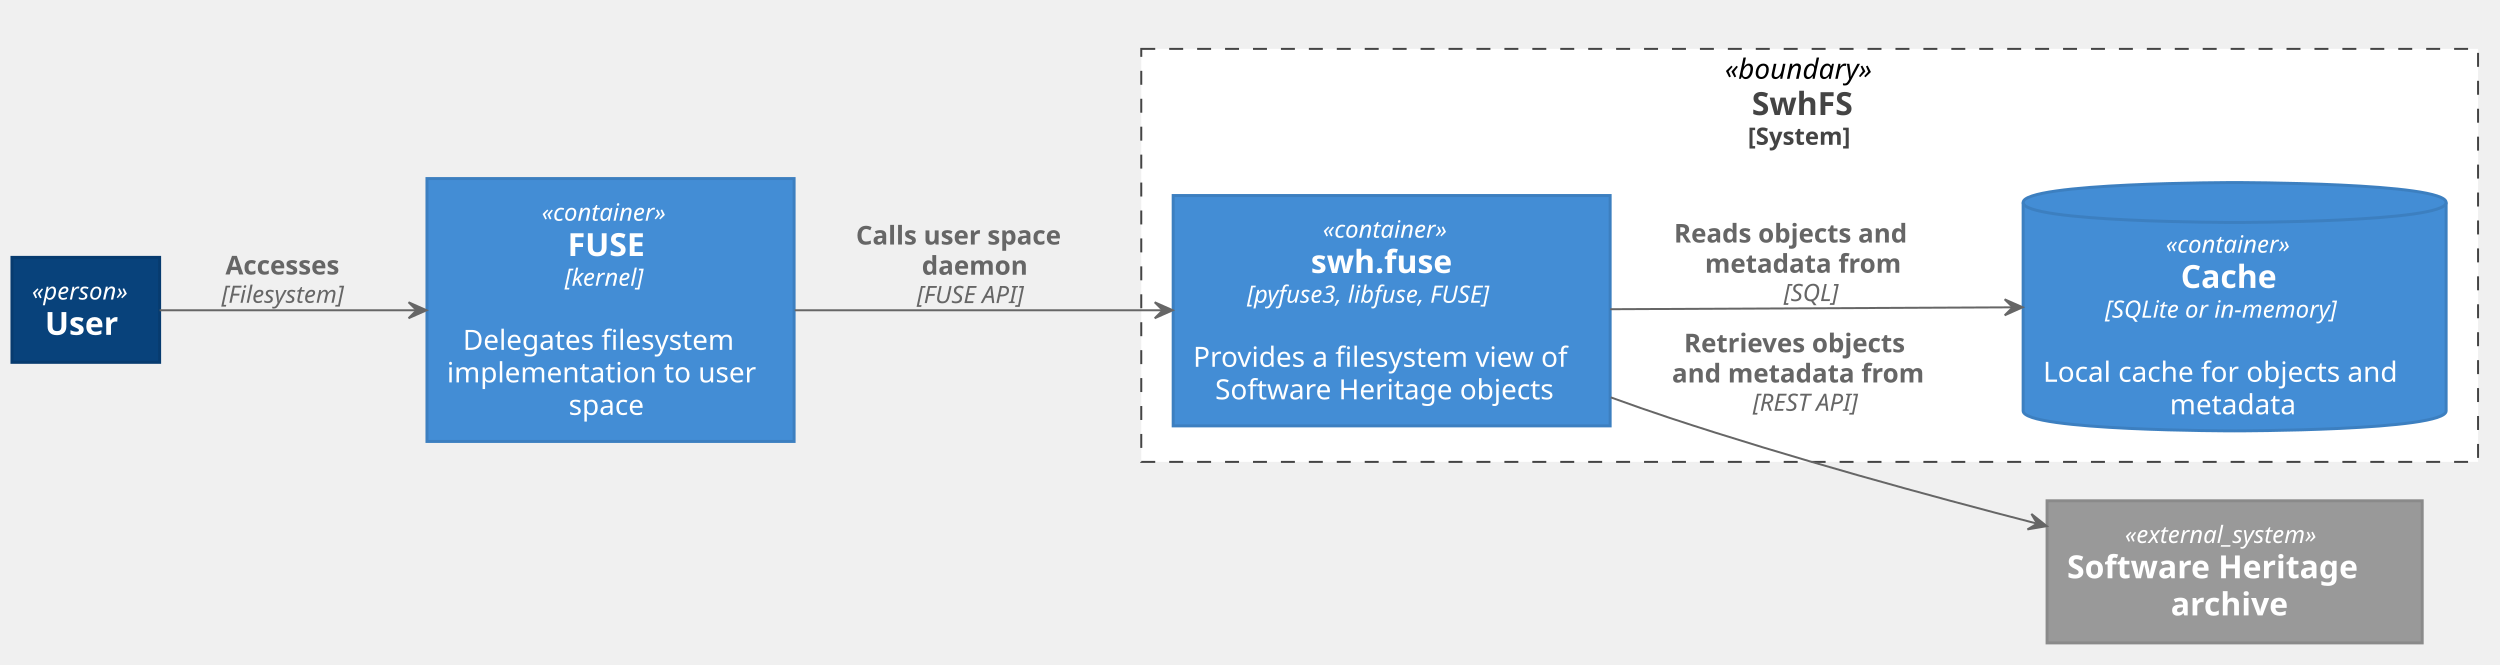
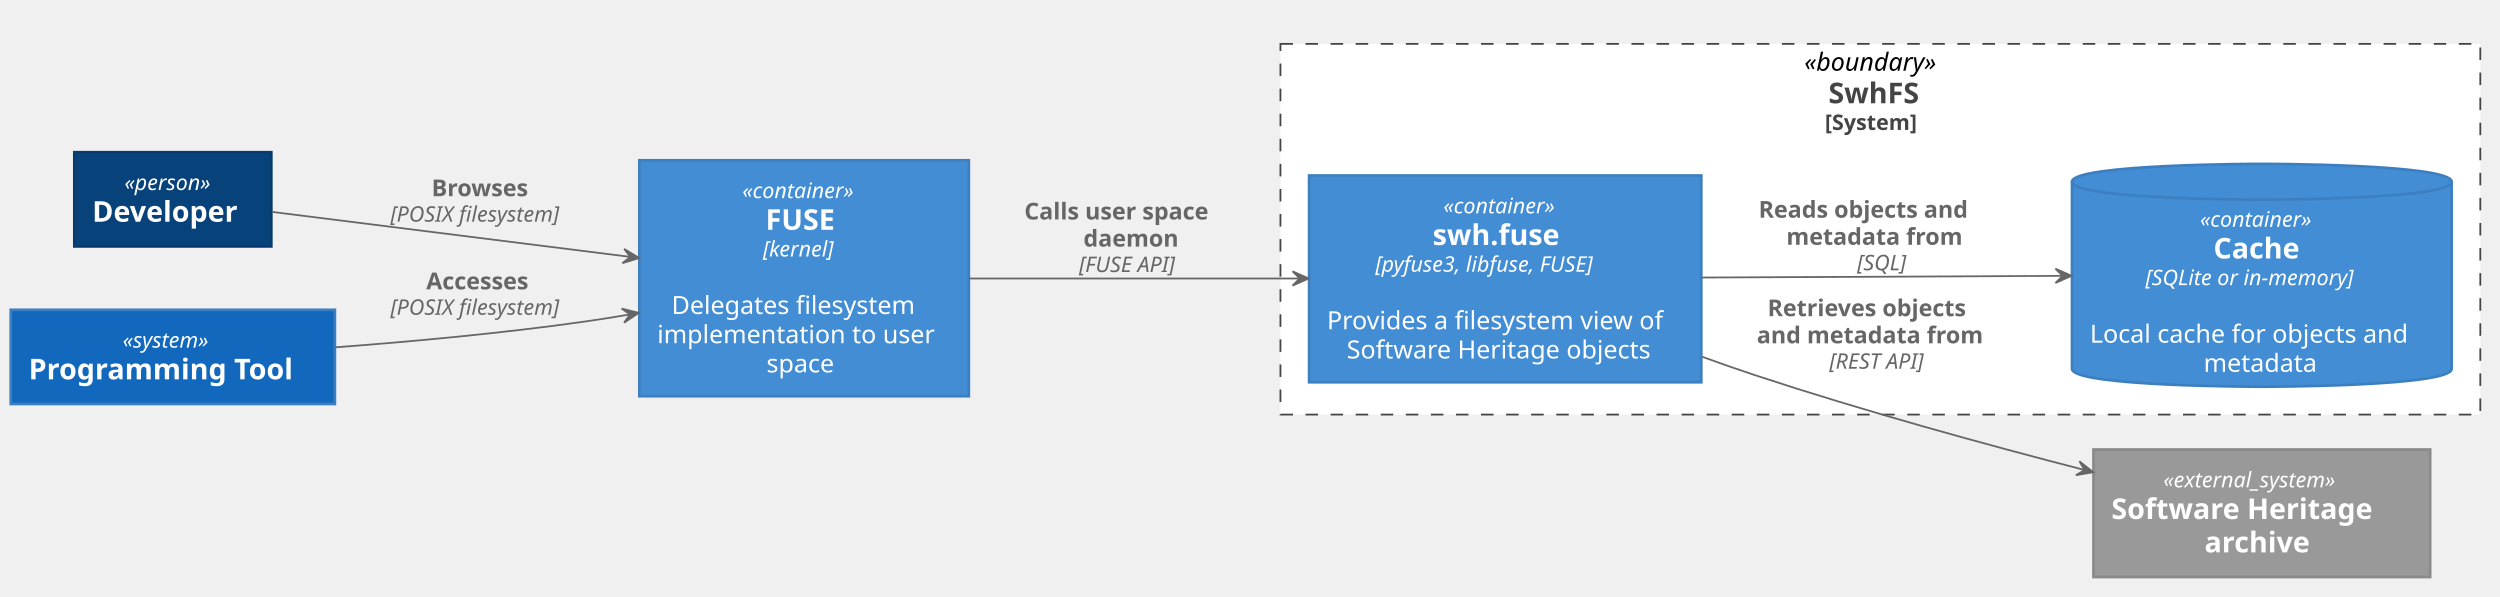
- <svg xmlns="http://www.w3.org/2000/svg" contentScriptType="application/ecmascript" contentStyleType="text/css" height="333px" preserveAspectRatio="none" style="width:1253px;height:333px;" version="1.1" viewBox="0 0 1253 333" width="1253px" zoomAndPan="magnify">
+ <svg xmlns="http://www.w3.org/2000/svg" contentScriptType="application/ecmascript" contentStyleType="text/css" height="333px" preserveAspectRatio="none" style="width:1396px;height:333px;" version="1.1" viewBox="0 0 1396 333" width="1396px" zoomAndPan="magnify">
  <defs />
  <g>
-     <rect fill="#FFFFFF" height="207" style="stroke: #444444; stroke-width: 1.0; stroke-dasharray: 7.0,7.0;" width="670" x="572" y="24.5" />
-     <text fill="#000000" font-family="sans-serif" font-size="14" font-style="italic" lengthAdjust="spacingAndGlyphs" textLength="85" x="864.5" y="39.495">«boundary»</text>
-     <text fill="#444444" font-family="sans-serif" font-size="16" font-weight="bold" lengthAdjust="spacingAndGlyphs" textLength="58" x="878" y="57.648">SwhFS</text>
-     <text fill="#444444" font-family="sans-serif" font-size="12" font-weight="bold" lengthAdjust="spacingAndGlyphs" textLength="62" x="876" y="72.561">[System]</text>
-     <rect fill="#438DD5" height="115.453" style="stroke: #3C7FC0; stroke-width: 1.5;" width="219" x="588" y="98" />
-     <text fill="#FFFFFF" font-family="sans-serif" font-size="12" font-style="italic" lengthAdjust="spacingAndGlyphs" textLength="69" x="663" y="119.139">«container»</text>
-     <text fill="#FFFFFF" font-family="sans-serif" font-size="16" font-weight="bold" lengthAdjust="spacingAndGlyphs" textLength="81" x="657" y="136.82">swh.fuse</text>
-     <text fill="#FFFFFF" font-family="sans-serif" font-size="12" font-style="italic" lengthAdjust="spacingAndGlyphs" textLength="145" x="625" y="151.732">[pyfuse3, libfuse, FUSE]</text>
-     <text fill="#FFFFFF" font-family="sans-serif" font-size="14" lengthAdjust="spacingAndGlyphs" textLength="0" x="699.5" y="167.558" />
-     <text fill="#FFFFFF" font-family="sans-serif" font-size="14" lengthAdjust="spacingAndGlyphs" textLength="195" x="598" y="183.855">Provides a filesystem view of</text>
-     <text fill="#FFFFFF" font-family="sans-serif" font-size="14" lengthAdjust="spacingAndGlyphs" textLength="177" x="609" y="200.151">Software Heritage objects</text>
-     <path d="M1014,101.5 C1014,91.5 1120,91.5 1120,91.5 C1120,91.5 1226,91.5 1226,101.5 L1226,205.953 C1226,215.953 1120,215.953 1120,215.953 C1120,215.953 1014,215.953 1014,205.953 L1014,101.5 " fill="#438DD5" style="stroke: #3C7FC0; stroke-width: 1.5;" />
-     <path d="M1014,101.5 C1014,111.5 1120,111.5 1120,111.5 C1120,111.5 1226,111.5 1226,101.5 " fill="none" style="stroke: #3C7FC0; stroke-width: 1.5;" />
-     <text fill="#FFFFFF" font-family="sans-serif" font-size="12" font-style="italic" lengthAdjust="spacingAndGlyphs" textLength="69" x="1085.5" y="126.639">«container»</text>
-     <text fill="#FFFFFF" font-family="sans-serif" font-size="16" font-weight="bold" lengthAdjust="spacingAndGlyphs" textLength="54" x="1093" y="144.32">Cache</text>
-     <text fill="#FFFFFF" font-family="sans-serif" font-size="12" font-style="italic" lengthAdjust="spacingAndGlyphs" textLength="130" x="1055" y="159.232">[SQLite or in-memory]</text>
-     <text fill="#FFFFFF" font-family="sans-serif" font-size="14" lengthAdjust="spacingAndGlyphs" textLength="0" x="1122" y="175.058" />
-     <text fill="#FFFFFF" font-family="sans-serif" font-size="14" lengthAdjust="spacingAndGlyphs" textLength="188" x="1024" y="191.355">Local cache for objects and</text>
-     <text fill="#FFFFFF" font-family="sans-serif" font-size="14" lengthAdjust="spacingAndGlyphs" textLength="65" x="1087.5" y="207.651">metadata</text>
-     <rect fill="#08427B" height="52.594" style="stroke: #073B6F; stroke-width: 1.5;" width="74" x="6" y="129" />
-     <text fill="#FFFFFF" font-family="sans-serif" font-size="12" font-style="italic" lengthAdjust="spacingAndGlyphs" textLength="54" x="16" y="150.139">«person»</text>
-     <text fill="#FFFFFF" font-family="sans-serif" font-size="16" font-weight="bold" lengthAdjust="spacingAndGlyphs" textLength="41" x="22.5" y="167.82">User</text>
-     <rect fill="#438DD5" height="131.75" style="stroke: #3C7FC0; stroke-width: 1.5;" width="184" x="214" y="89.5" />
-     <text fill="#FFFFFF" font-family="sans-serif" font-size="12" font-style="italic" lengthAdjust="spacingAndGlyphs" textLength="69" x="271.5" y="110.639">«container»</text>
-     <text fill="#FFFFFF" font-family="sans-serif" font-size="16" font-weight="bold" lengthAdjust="spacingAndGlyphs" textLength="43" x="284.5" y="128.32">FUSE</text>
-     <text fill="#FFFFFF" font-family="sans-serif" font-size="12" font-style="italic" lengthAdjust="spacingAndGlyphs" textLength="46" x="283" y="143.232">[kernel]</text>
-     <text fill="#FFFFFF" font-family="sans-serif" font-size="14" lengthAdjust="spacingAndGlyphs" textLength="0" x="308" y="159.058" />
-     <text fill="#FFFFFF" font-family="sans-serif" font-size="14" lengthAdjust="spacingAndGlyphs" textLength="144" x="232" y="175.355">Delegates filesystem</text>
-     <text fill="#FFFFFF" font-family="sans-serif" font-size="14" lengthAdjust="spacingAndGlyphs" textLength="160" x="224" y="191.651">implementation to user</text>
-     <text fill="#FFFFFF" font-family="sans-serif" font-size="14" lengthAdjust="spacingAndGlyphs" textLength="42" x="285" y="207.948">space</text>
-     <rect fill="#999999" height="71.219" style="stroke: #8A8A8A; stroke-width: 1.5;" width="188" x="1026" y="251" />
-     <text fill="#FFFFFF" font-family="sans-serif" font-size="12" font-style="italic" lengthAdjust="spacingAndGlyphs" textLength="110" x="1065" y="272.139">«external_system»</text>
-     <text fill="#FFFFFF" font-family="sans-serif" font-size="16" font-weight="bold" lengthAdjust="spacingAndGlyphs" textLength="162" x="1036" y="289.82">Software Heritage</text>
-     <text fill="#FFFFFF" font-family="sans-serif" font-size="16" font-weight="bold" lengthAdjust="spacingAndGlyphs" textLength="64" x="1088" y="308.445">archive</text>
-     <path d="M807.06,154.98 C868.96,154.69 946.34,154.32 1008.54,154.03 " fill="none" id="swh_fuse-&gt;cache" style="stroke: #666666; stroke-width: 1.0;" />
-     <polygon fill="#666666" points="1013.75,154,1004.739,150.026,1008.75,154.014,1004.761,158.026,1013.75,154" style="stroke: #666666; stroke-width: 1.0;" />
-     <text fill="#666666" font-family="sans-serif" font-size="13" font-weight="bold" lengthAdjust="spacingAndGlyphs" textLength="138" x="839" y="121.567">Reads objects and</text>
-     <text fill="#666666" font-family="sans-serif" font-size="13" font-weight="bold" lengthAdjust="spacingAndGlyphs" textLength="112" x="854.5" y="136.7">metadata from</text>
-     <text fill="#666666" font-family="sans-serif" font-size="12" font-style="italic" lengthAdjust="spacingAndGlyphs" textLength="33" x="894" y="150.904">[SQL]</text>
-     <path d="M80.02,155.5 C113.14,155.5 163.77,155.5 208.62,155.5 " fill="none" id="user-&gt;fuse" style="stroke: #666666; stroke-width: 1.0;" />
-     <polygon fill="#666666" points="213.78,155.5,204.78,151.5,208.78,155.5,204.78,159.5,213.78,155.5" style="stroke: #666666; stroke-width: 1.0;" />
-     <text fill="#666666" font-family="sans-serif" font-size="13" font-weight="bold" lengthAdjust="spacingAndGlyphs" textLength="68" x="113" y="137.567">Accesses</text>
-     <text fill="#666666" font-family="sans-serif" font-size="12" font-style="italic" lengthAdjust="spacingAndGlyphs" textLength="72" x="111" y="151.772">[Filesystem]</text>
-     <path d="M398.32,155.5 C453.32,155.5 523.83,155.5 582.48,155.5 " fill="none" id="fuse-&gt;swh_fuse" style="stroke: #666666; stroke-width: 1.0;" />
-     <polygon fill="#666666" points="587.75,155.5,578.75,151.5,582.75,155.5,578.75,159.5,587.75,155.5" style="stroke: #666666; stroke-width: 1.0;" />
-     <text fill="#666666" font-family="sans-serif" font-size="13" font-weight="bold" lengthAdjust="spacingAndGlyphs" textLength="121" x="429" y="122.567">Calls user space</text>
-     <text fill="#666666" font-family="sans-serif" font-size="13" font-weight="bold" lengthAdjust="spacingAndGlyphs" textLength="60" x="462" y="137.7">daemon</text>
-     <text fill="#666666" font-family="sans-serif" font-size="12" font-style="italic" lengthAdjust="spacingAndGlyphs" textLength="65" x="459.5" y="151.904">[FUSE API]</text>
-     <path d="M807.36,199.18 C817.33,202.8 827.32,206.3 837,209.5 C897.46,229.48 966.39,248.37 1020.97,262.44 " fill="none" id="swh_fuse-&gt;archive" style="stroke: #666666; stroke-width: 1.0;" />
-     <polygon fill="#666666" points="1025.87,263.7,1018.147,257.588,1021.027,262.457,1016.158,265.337,1025.87,263.7" style="stroke: #666666; stroke-width: 1.0;" />
-     <text fill="#666666" font-family="sans-serif" font-size="13" font-weight="bold" lengthAdjust="spacingAndGlyphs" textLength="128" x="844" y="176.567">Retrieves objects</text>
-     <text fill="#666666" font-family="sans-serif" font-size="13" font-weight="bold" lengthAdjust="spacingAndGlyphs" textLength="145" x="838" y="191.7">and metadata from</text>
-     <text fill="#666666" font-family="sans-serif" font-size="12" font-style="italic" lengthAdjust="spacingAndGlyphs" textLength="64" x="878.5" y="205.904">[REST API]</text>
+     <rect fill="#FFFFFF" height="207" style="stroke: #444444; stroke-width: 1.0; stroke-dasharray: 7.0,7.0;" width="670" x="715" y="24.5" />
+     <text fill="#000000" font-family="sans-serif" font-size="14" font-style="italic" lengthAdjust="spacingAndGlyphs" textLength="85" x="1007.5" y="39.495">«boundary»</text>
+     <text fill="#444444" font-family="sans-serif" font-size="16" font-weight="bold" lengthAdjust="spacingAndGlyphs" textLength="58" x="1021" y="57.648">SwhFS</text>
+     <text fill="#444444" font-family="sans-serif" font-size="12" font-weight="bold" lengthAdjust="spacingAndGlyphs" textLength="62" x="1019" y="72.561">[System]</text>
+     <rect fill="#438DD5" height="115.453" style="stroke: #3C7FC0; stroke-width: 1.5;" width="219" x="731" y="98" />
+     <text fill="#FFFFFF" font-family="sans-serif" font-size="12" font-style="italic" lengthAdjust="spacingAndGlyphs" textLength="69" x="806" y="119.139">«container»</text>
+     <text fill="#FFFFFF" font-family="sans-serif" font-size="16" font-weight="bold" lengthAdjust="spacingAndGlyphs" textLength="81" x="800" y="136.82">swh.fuse</text>
+     <text fill="#FFFFFF" font-family="sans-serif" font-size="12" font-style="italic" lengthAdjust="spacingAndGlyphs" textLength="145" x="768" y="151.732">[pyfuse3, libfuse, FUSE]</text>
+     <text fill="#FFFFFF" font-family="sans-serif" font-size="14" lengthAdjust="spacingAndGlyphs" textLength="0" x="842.5" y="167.558" />
+     <text fill="#FFFFFF" font-family="sans-serif" font-size="14" lengthAdjust="spacingAndGlyphs" textLength="195" x="741" y="183.855">Provides a filesystem view of</text>
+     <text fill="#FFFFFF" font-family="sans-serif" font-size="14" lengthAdjust="spacingAndGlyphs" textLength="177" x="752" y="200.151">Software Heritage objects</text>
+     <path d="M1157,101.5 C1157,91.5 1263,91.5 1263,91.5 C1263,91.5 1369,91.5 1369,101.5 L1369,205.953 C1369,215.953 1263,215.953 1263,215.953 C1263,215.953 1157,215.953 1157,205.953 L1157,101.5 " fill="#438DD5" style="stroke: #3C7FC0; stroke-width: 1.5;" />
+     <path d="M1157,101.5 C1157,111.5 1263,111.5 1263,111.5 C1263,111.5 1369,111.5 1369,101.5 " fill="none" style="stroke: #3C7FC0; stroke-width: 1.5;" />
+     <text fill="#FFFFFF" font-family="sans-serif" font-size="12" font-style="italic" lengthAdjust="spacingAndGlyphs" textLength="69" x="1228.5" y="126.639">«container»</text>
+     <text fill="#FFFFFF" font-family="sans-serif" font-size="16" font-weight="bold" lengthAdjust="spacingAndGlyphs" textLength="54" x="1236" y="144.32">Cache</text>
+     <text fill="#FFFFFF" font-family="sans-serif" font-size="12" font-style="italic" lengthAdjust="spacingAndGlyphs" textLength="130" x="1198" y="159.232">[SQLite or in-memory]</text>
+     <text fill="#FFFFFF" font-family="sans-serif" font-size="14" lengthAdjust="spacingAndGlyphs" textLength="0" x="1265" y="175.058" />
+     <text fill="#FFFFFF" font-family="sans-serif" font-size="14" lengthAdjust="spacingAndGlyphs" textLength="188" x="1167" y="191.355">Local cache for objects and</text>
+     <text fill="#FFFFFF" font-family="sans-serif" font-size="14" lengthAdjust="spacingAndGlyphs" textLength="65" x="1230.5" y="207.651">metadata</text>
+     <rect fill="#08427B" height="52.594" style="stroke: #073B6F; stroke-width: 1.5;" width="110" x="41.5" y="85" />
+     <text fill="#FFFFFF" font-family="sans-serif" font-size="12" font-style="italic" lengthAdjust="spacingAndGlyphs" textLength="54" x="69.5" y="106.139">«person»</text>
+     <text fill="#FFFFFF" font-family="sans-serif" font-size="16" font-weight="bold" lengthAdjust="spacingAndGlyphs" textLength="90" x="51.5" y="123.82">Developer</text>
+     <rect fill="#1168BD" height="52.594" style="stroke: #3C7FC0; stroke-width: 1.5;" width="181" x="6" y="173" />
+     <text fill="#FFFFFF" font-family="sans-serif" font-size="12" font-style="italic" lengthAdjust="spacingAndGlyphs" textLength="56" x="68.5" y="194.139">«system»</text>
+     <text fill="#FFFFFF" font-family="sans-serif" font-size="16" font-weight="bold" lengthAdjust="spacingAndGlyphs" textLength="161" x="16" y="211.82">Programming Tool</text>
+     <rect fill="#438DD5" height="131.75" style="stroke: #3C7FC0; stroke-width: 1.5;" width="184" x="357" y="89.5" />
+     <text fill="#FFFFFF" font-family="sans-serif" font-size="12" font-style="italic" lengthAdjust="spacingAndGlyphs" textLength="69" x="414.5" y="110.639">«container»</text>
+     <text fill="#FFFFFF" font-family="sans-serif" font-size="16" font-weight="bold" lengthAdjust="spacingAndGlyphs" textLength="43" x="427.5" y="128.32">FUSE</text>
+     <text fill="#FFFFFF" font-family="sans-serif" font-size="12" font-style="italic" lengthAdjust="spacingAndGlyphs" textLength="46" x="426" y="143.232">[kernel]</text>
+     <text fill="#FFFFFF" font-family="sans-serif" font-size="14" lengthAdjust="spacingAndGlyphs" textLength="0" x="451" y="159.058" />
+     <text fill="#FFFFFF" font-family="sans-serif" font-size="14" lengthAdjust="spacingAndGlyphs" textLength="144" x="375" y="175.355">Delegates filesystem</text>
+     <text fill="#FFFFFF" font-family="sans-serif" font-size="14" lengthAdjust="spacingAndGlyphs" textLength="160" x="367" y="191.651">implementation to user</text>
+     <text fill="#FFFFFF" font-family="sans-serif" font-size="14" lengthAdjust="spacingAndGlyphs" textLength="42" x="428" y="207.948">space</text>
+     <rect fill="#999999" height="71.219" style="stroke: #8A8A8A; stroke-width: 1.5;" width="188" x="1169" y="251" />
+     <text fill="#FFFFFF" font-family="sans-serif" font-size="12" font-style="italic" lengthAdjust="spacingAndGlyphs" textLength="110" x="1208" y="272.139">«external_system»</text>
+     <text fill="#FFFFFF" font-family="sans-serif" font-size="16" font-weight="bold" lengthAdjust="spacingAndGlyphs" textLength="162" x="1179" y="289.82">Software Heritage</text>
+     <text fill="#FFFFFF" font-family="sans-serif" font-size="16" font-weight="bold" lengthAdjust="spacingAndGlyphs" textLength="64" x="1231" y="308.445">archive</text>
+     <path d="M950.06,154.98 C1011.96,154.69 1089.34,154.32 1151.54,154.03 " fill="none" id="swh_fuse-&gt;cache" style="stroke: #666666; stroke-width: 1.0;" />
+     <polygon fill="#666666" points="1156.75,154,1147.739,150.026,1151.75,154.014,1147.762,158.026,1156.75,154" style="stroke: #666666; stroke-width: 1.0;" />
+     <text fill="#666666" font-family="sans-serif" font-size="13" font-weight="bold" lengthAdjust="spacingAndGlyphs" textLength="138" x="982" y="121.567">Reads objects and</text>
+     <text fill="#666666" font-family="sans-serif" font-size="13" font-weight="bold" lengthAdjust="spacingAndGlyphs" textLength="112" x="997.5" y="136.7">metadata from</text>
+     <text fill="#666666" font-family="sans-serif" font-size="12" font-style="italic" lengthAdjust="spacingAndGlyphs" textLength="33" x="1037" y="150.904">[SQL]</text>
+     <path d="M151.88,118.33 C205.2,125.02 287.61,135.37 351.97,143.45 " fill="none" id="user-&gt;fuse" style="stroke: #666666; stroke-width: 1.0;" />
+     <polygon fill="#666666" points="356.96,144.07,348.519,138.996,351.998,143.457,347.537,146.936,356.96,144.07" style="stroke: #666666; stroke-width: 1.0;" />
+     <text fill="#666666" font-family="sans-serif" font-size="13" font-weight="bold" lengthAdjust="spacingAndGlyphs" textLength="62" x="241" y="109.567">Browses</text>
+     <text fill="#666666" font-family="sans-serif" font-size="12" font-style="italic" lengthAdjust="spacingAndGlyphs" textLength="108" x="218" y="123.772">[POSIX filesystem]</text>
+     <path d="M187.13,193.96 C229.64,190.76 281.07,186.04 327,179.5 C334.99,178.36 343.25,177.04 351.52,175.61 " fill="none" id="tool-&gt;fuse" style="stroke: #666666; stroke-width: 1.0;" />
+     <polygon fill="#666666" points="356.68,174.71,347.128,172.311,351.754,175.567,348.498,180.193,356.68,174.71" style="stroke: #666666; stroke-width: 1.0;" />
+     <text fill="#666666" font-family="sans-serif" font-size="13" font-weight="bold" lengthAdjust="spacingAndGlyphs" textLength="68" x="238" y="161.567">Accesses</text>
+     <text fill="#666666" font-family="sans-serif" font-size="12" font-style="italic" lengthAdjust="spacingAndGlyphs" textLength="108" x="218" y="175.772">[POSIX filesystem]</text>
+     <path d="M541.32,155.5 C596.32,155.5 666.83,155.5 725.48,155.5 " fill="none" id="fuse-&gt;swh_fuse" style="stroke: #666666; stroke-width: 1.0;" />
+     <polygon fill="#666666" points="730.75,155.5,721.75,151.5,725.75,155.5,721.75,159.5,730.75,155.5" style="stroke: #666666; stroke-width: 1.0;" />
+     <text fill="#666666" font-family="sans-serif" font-size="13" font-weight="bold" lengthAdjust="spacingAndGlyphs" textLength="121" x="572" y="122.567">Calls user space</text>
+     <text fill="#666666" font-family="sans-serif" font-size="13" font-weight="bold" lengthAdjust="spacingAndGlyphs" textLength="60" x="605" y="137.7">daemon</text>
+     <text fill="#666666" font-family="sans-serif" font-size="12" font-style="italic" lengthAdjust="spacingAndGlyphs" textLength="65" x="602.5" y="151.904">[FUSE API]</text>
+     <path d="M950.36,199.18 C960.33,202.8 970.32,206.3 980,209.5 C1040.46,229.48 1109.39,248.37 1163.97,262.44 " fill="none" id="swh_fuse-&gt;archive" style="stroke: #666666; stroke-width: 1.0;" />
+     <polygon fill="#666666" points="1168.87,263.7,1161.147,257.588,1164.027,262.457,1159.158,265.337,1168.87,263.7" style="stroke: #666666; stroke-width: 1.0;" />
+     <text fill="#666666" font-family="sans-serif" font-size="13" font-weight="bold" lengthAdjust="spacingAndGlyphs" textLength="128" x="987" y="176.567">Retrieves objects</text>
+     <text fill="#666666" font-family="sans-serif" font-size="13" font-weight="bold" lengthAdjust="spacingAndGlyphs" textLength="145" x="981" y="191.7">and metadata from</text>
+     <text fill="#666666" font-family="sans-serif" font-size="12" font-style="italic" lengthAdjust="spacingAndGlyphs" textLength="64" x="1021.5" y="205.904">[REST API]</text>
  </g>
</svg>
